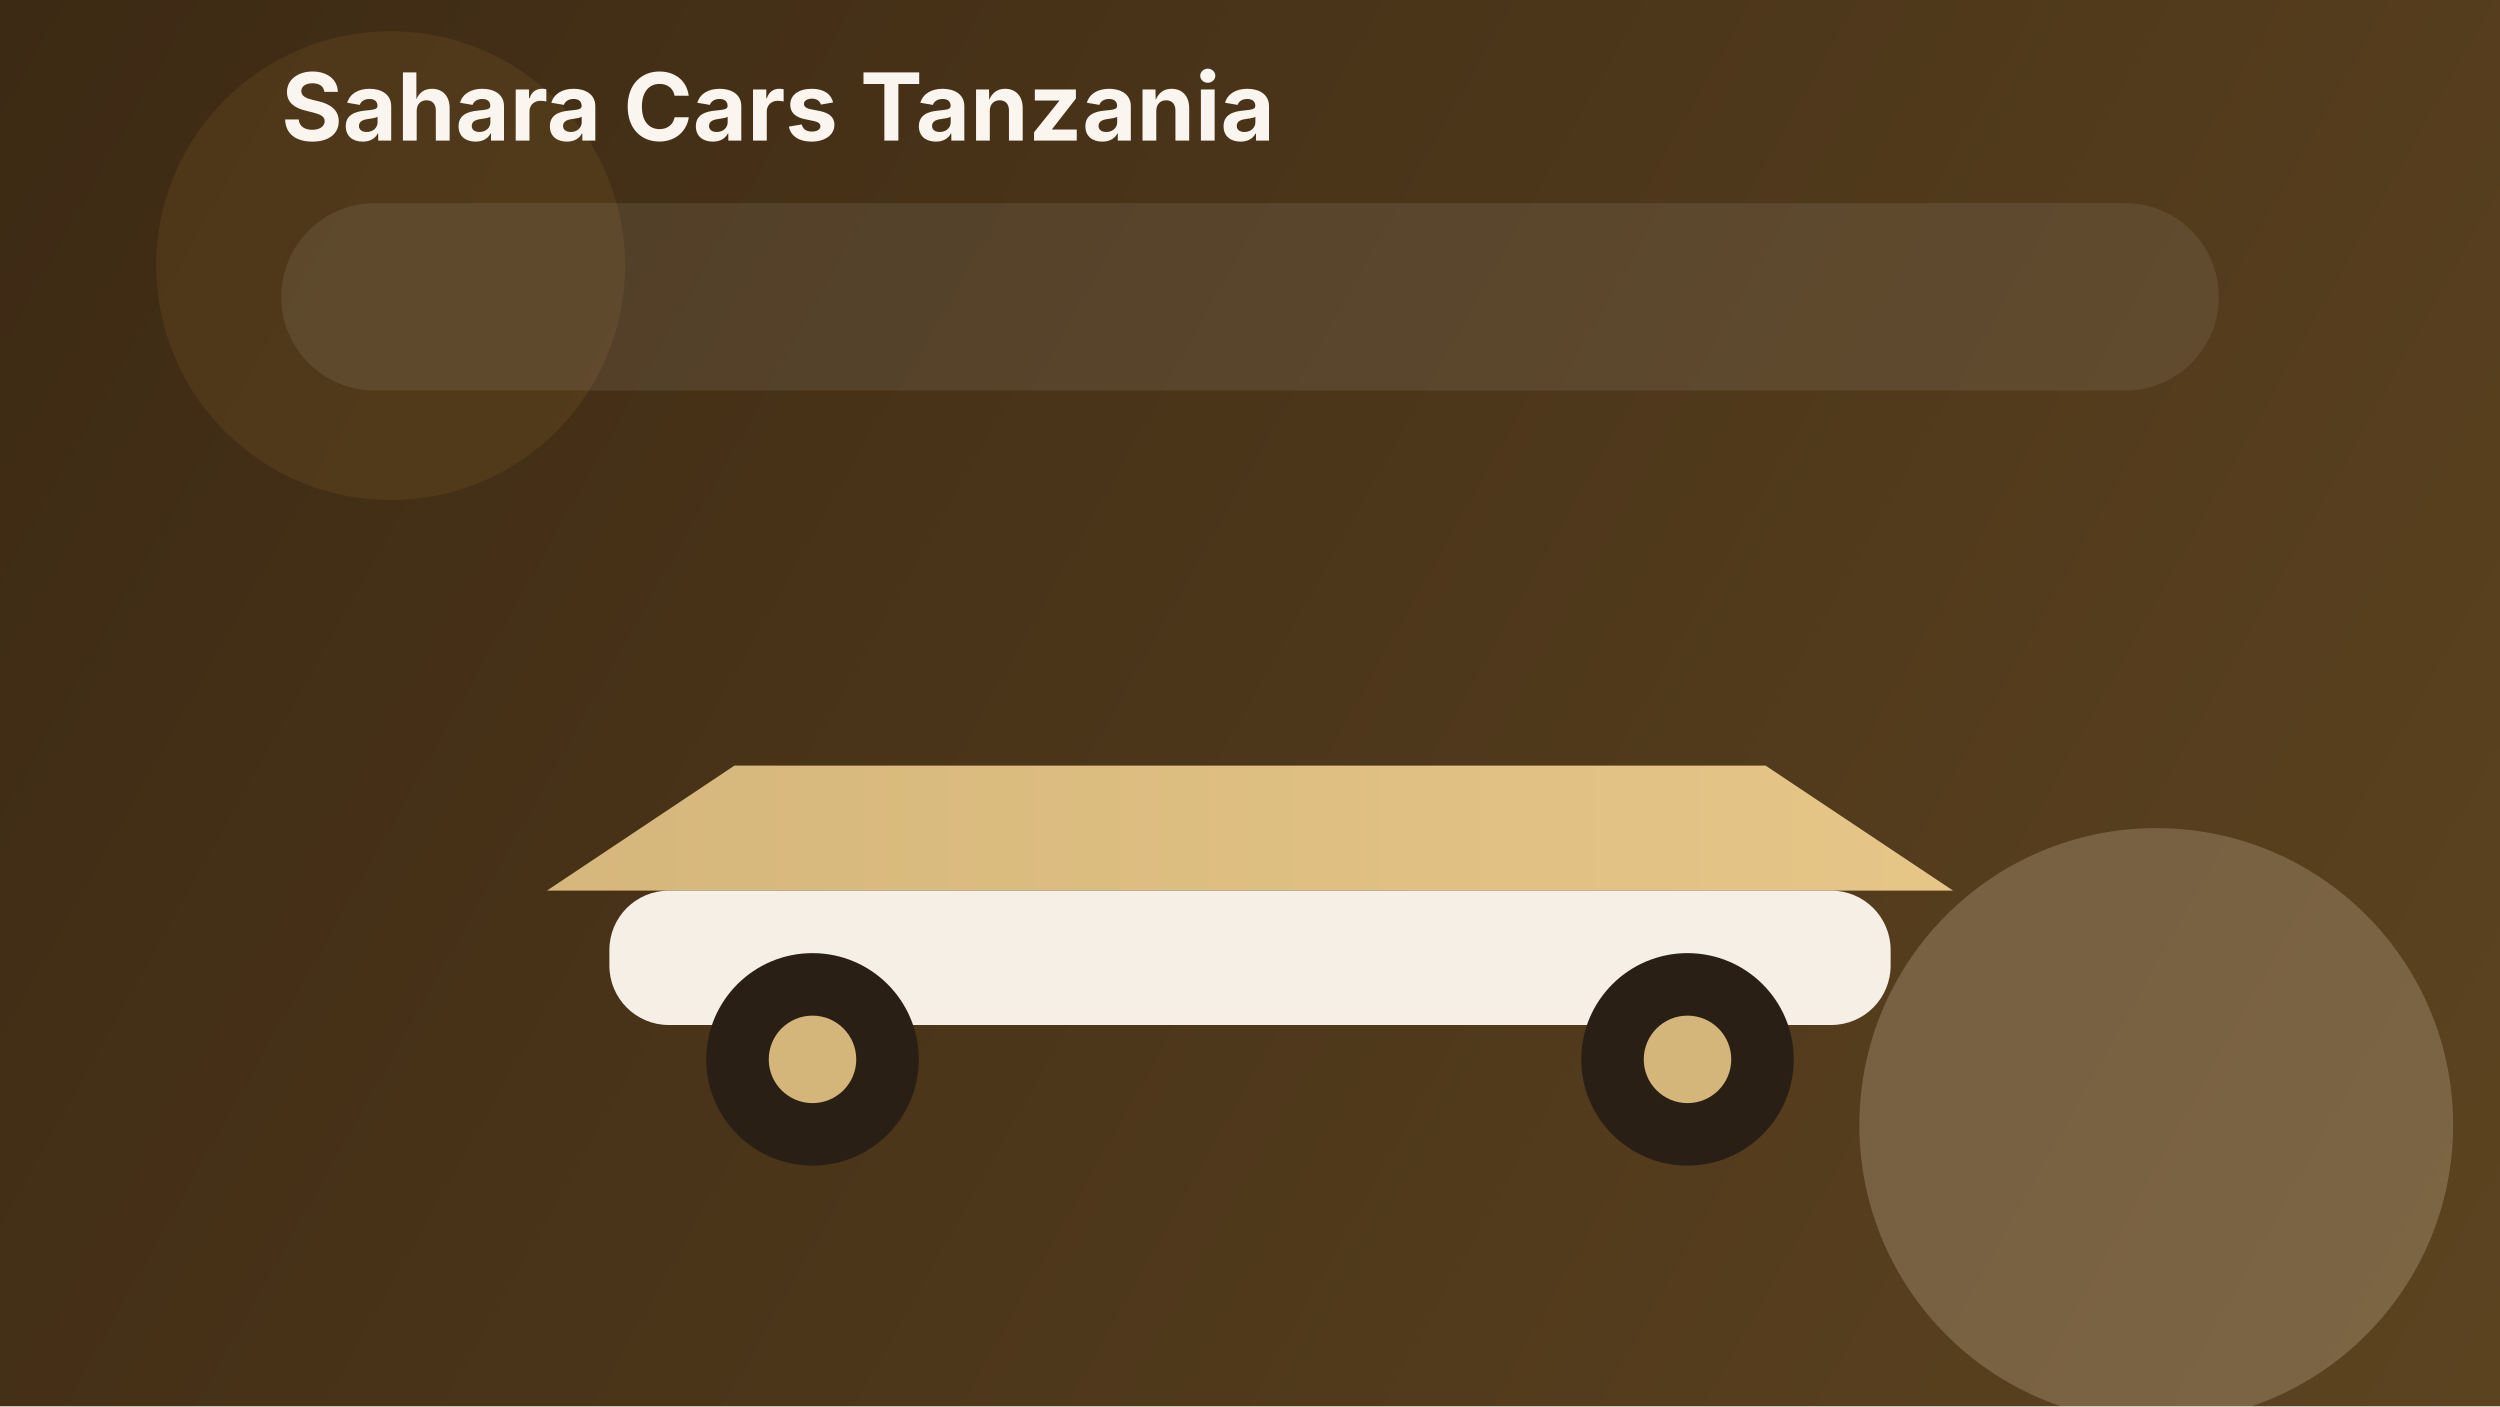
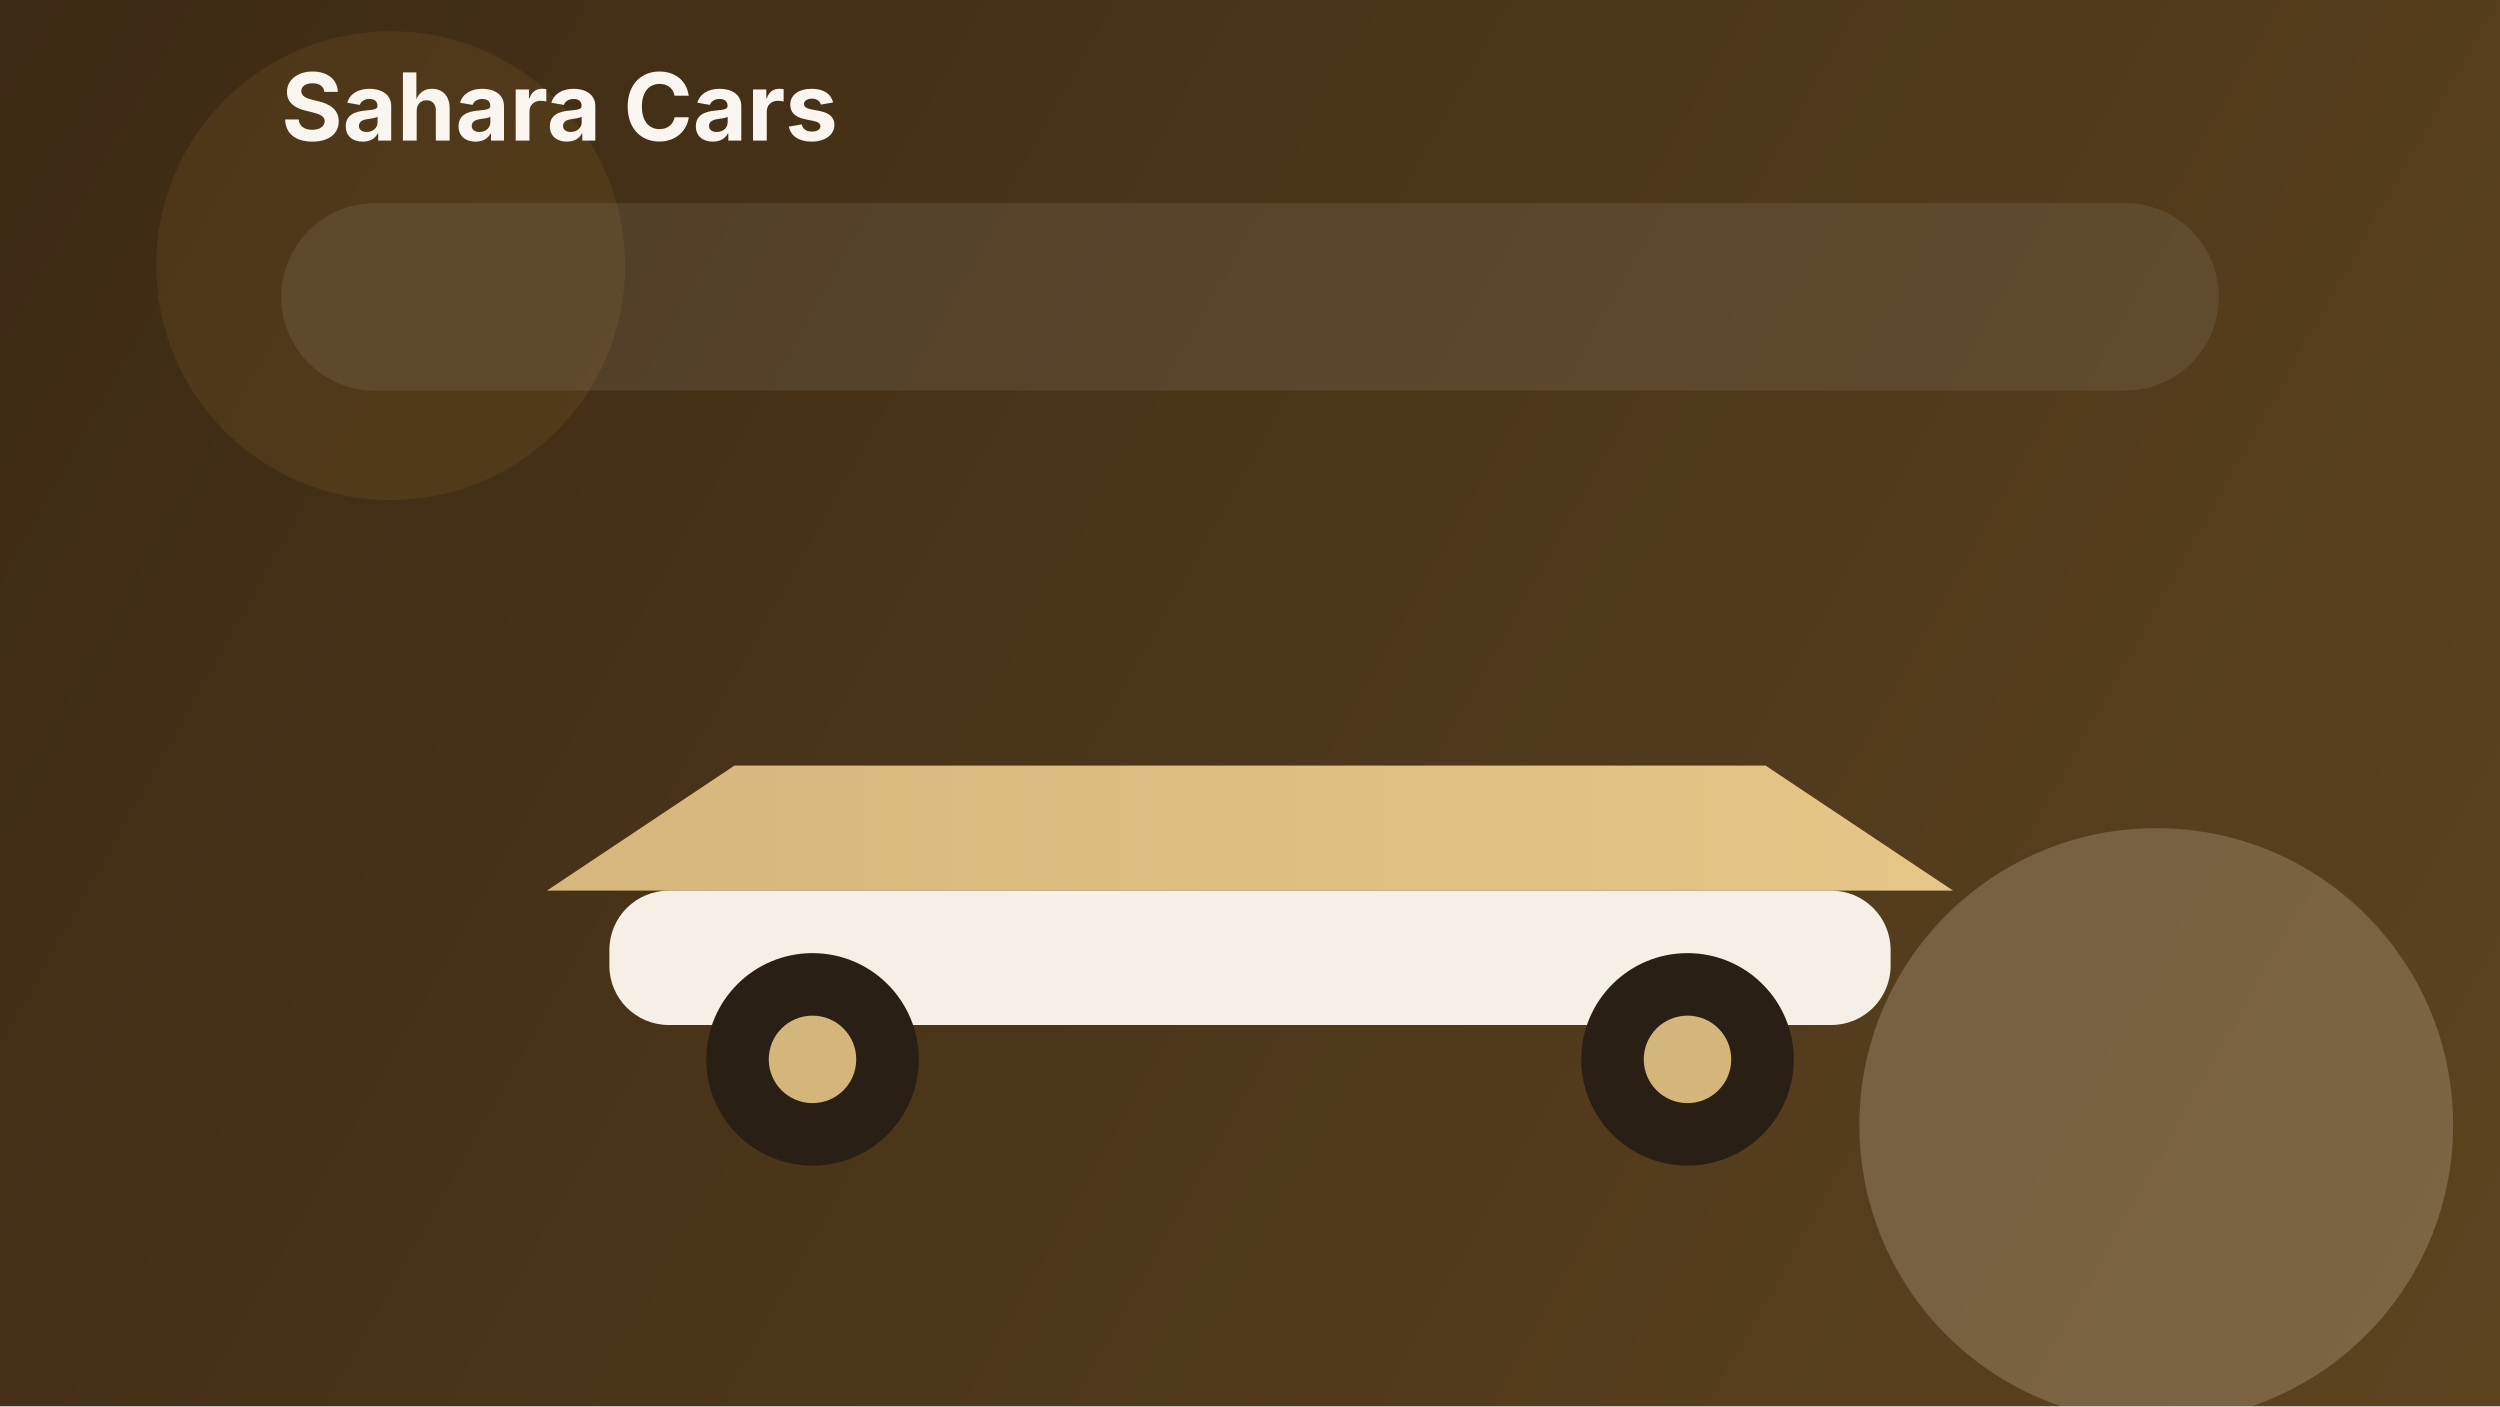
<svg xmlns="http://www.w3.org/2000/svg" width="1600" height="900" viewBox="0 0 1600 900" fill="none">
  <defs>
    <linearGradient id="bg" x1="0" y1="0" x2="1600" y2="900" gradientUnits="userSpaceOnUse">
      <stop stop-color="#3d2a14" />
      <stop offset="1" stop-color="#5c4320" />
    </linearGradient>
    <linearGradient id="car" x1="250" y1="560" x2="1350" y2="560" gradientUnits="userSpaceOnUse">
      <stop stop-color="#d4b57a" />
      <stop offset="1" stop-color="#e8c889" />
    </linearGradient>
  </defs>
  <rect width="1600" height="900" fill="url(#bg)" />
  <circle cx="250" cy="170" r="150" fill="#8a6528" fill-opacity="0.2" />
  <circle cx="1380" cy="720" r="190" fill="#f0dfc4" fill-opacity="0.22" />
  <rect x="180" y="130" width="1240" height="120" rx="60" fill="#FFFFFF" fill-opacity="0.08" />
  <path d="M350 570H1250L1130 490H470L350 570Z" fill="url(#car)" />
  <rect x="390" y="570" width="820" height="86" rx="38" fill="#F5EFE6" />
  <circle cx="520" cy="678" r="68" fill="#2a1f14" />
  <circle cx="1080" cy="678" r="68" fill="#2a1f14" />
  <circle cx="520" cy="678" r="28" fill="#d4b57a" />
  <circle cx="1080" cy="678" r="28" fill="#d4b57a" />
-   <text x="180" y="90" fill="#faf6ef" font-size="60" font-family="Inter, Arial, sans-serif" font-weight="700">Sahara Cars Tanzania</text>
+   <text x="180" y="90" fill="#faf6ef" font-size="60" font-family="Inter, Arial, sans-serif" font-weight="700">Sahara Cars</text>
</svg>
